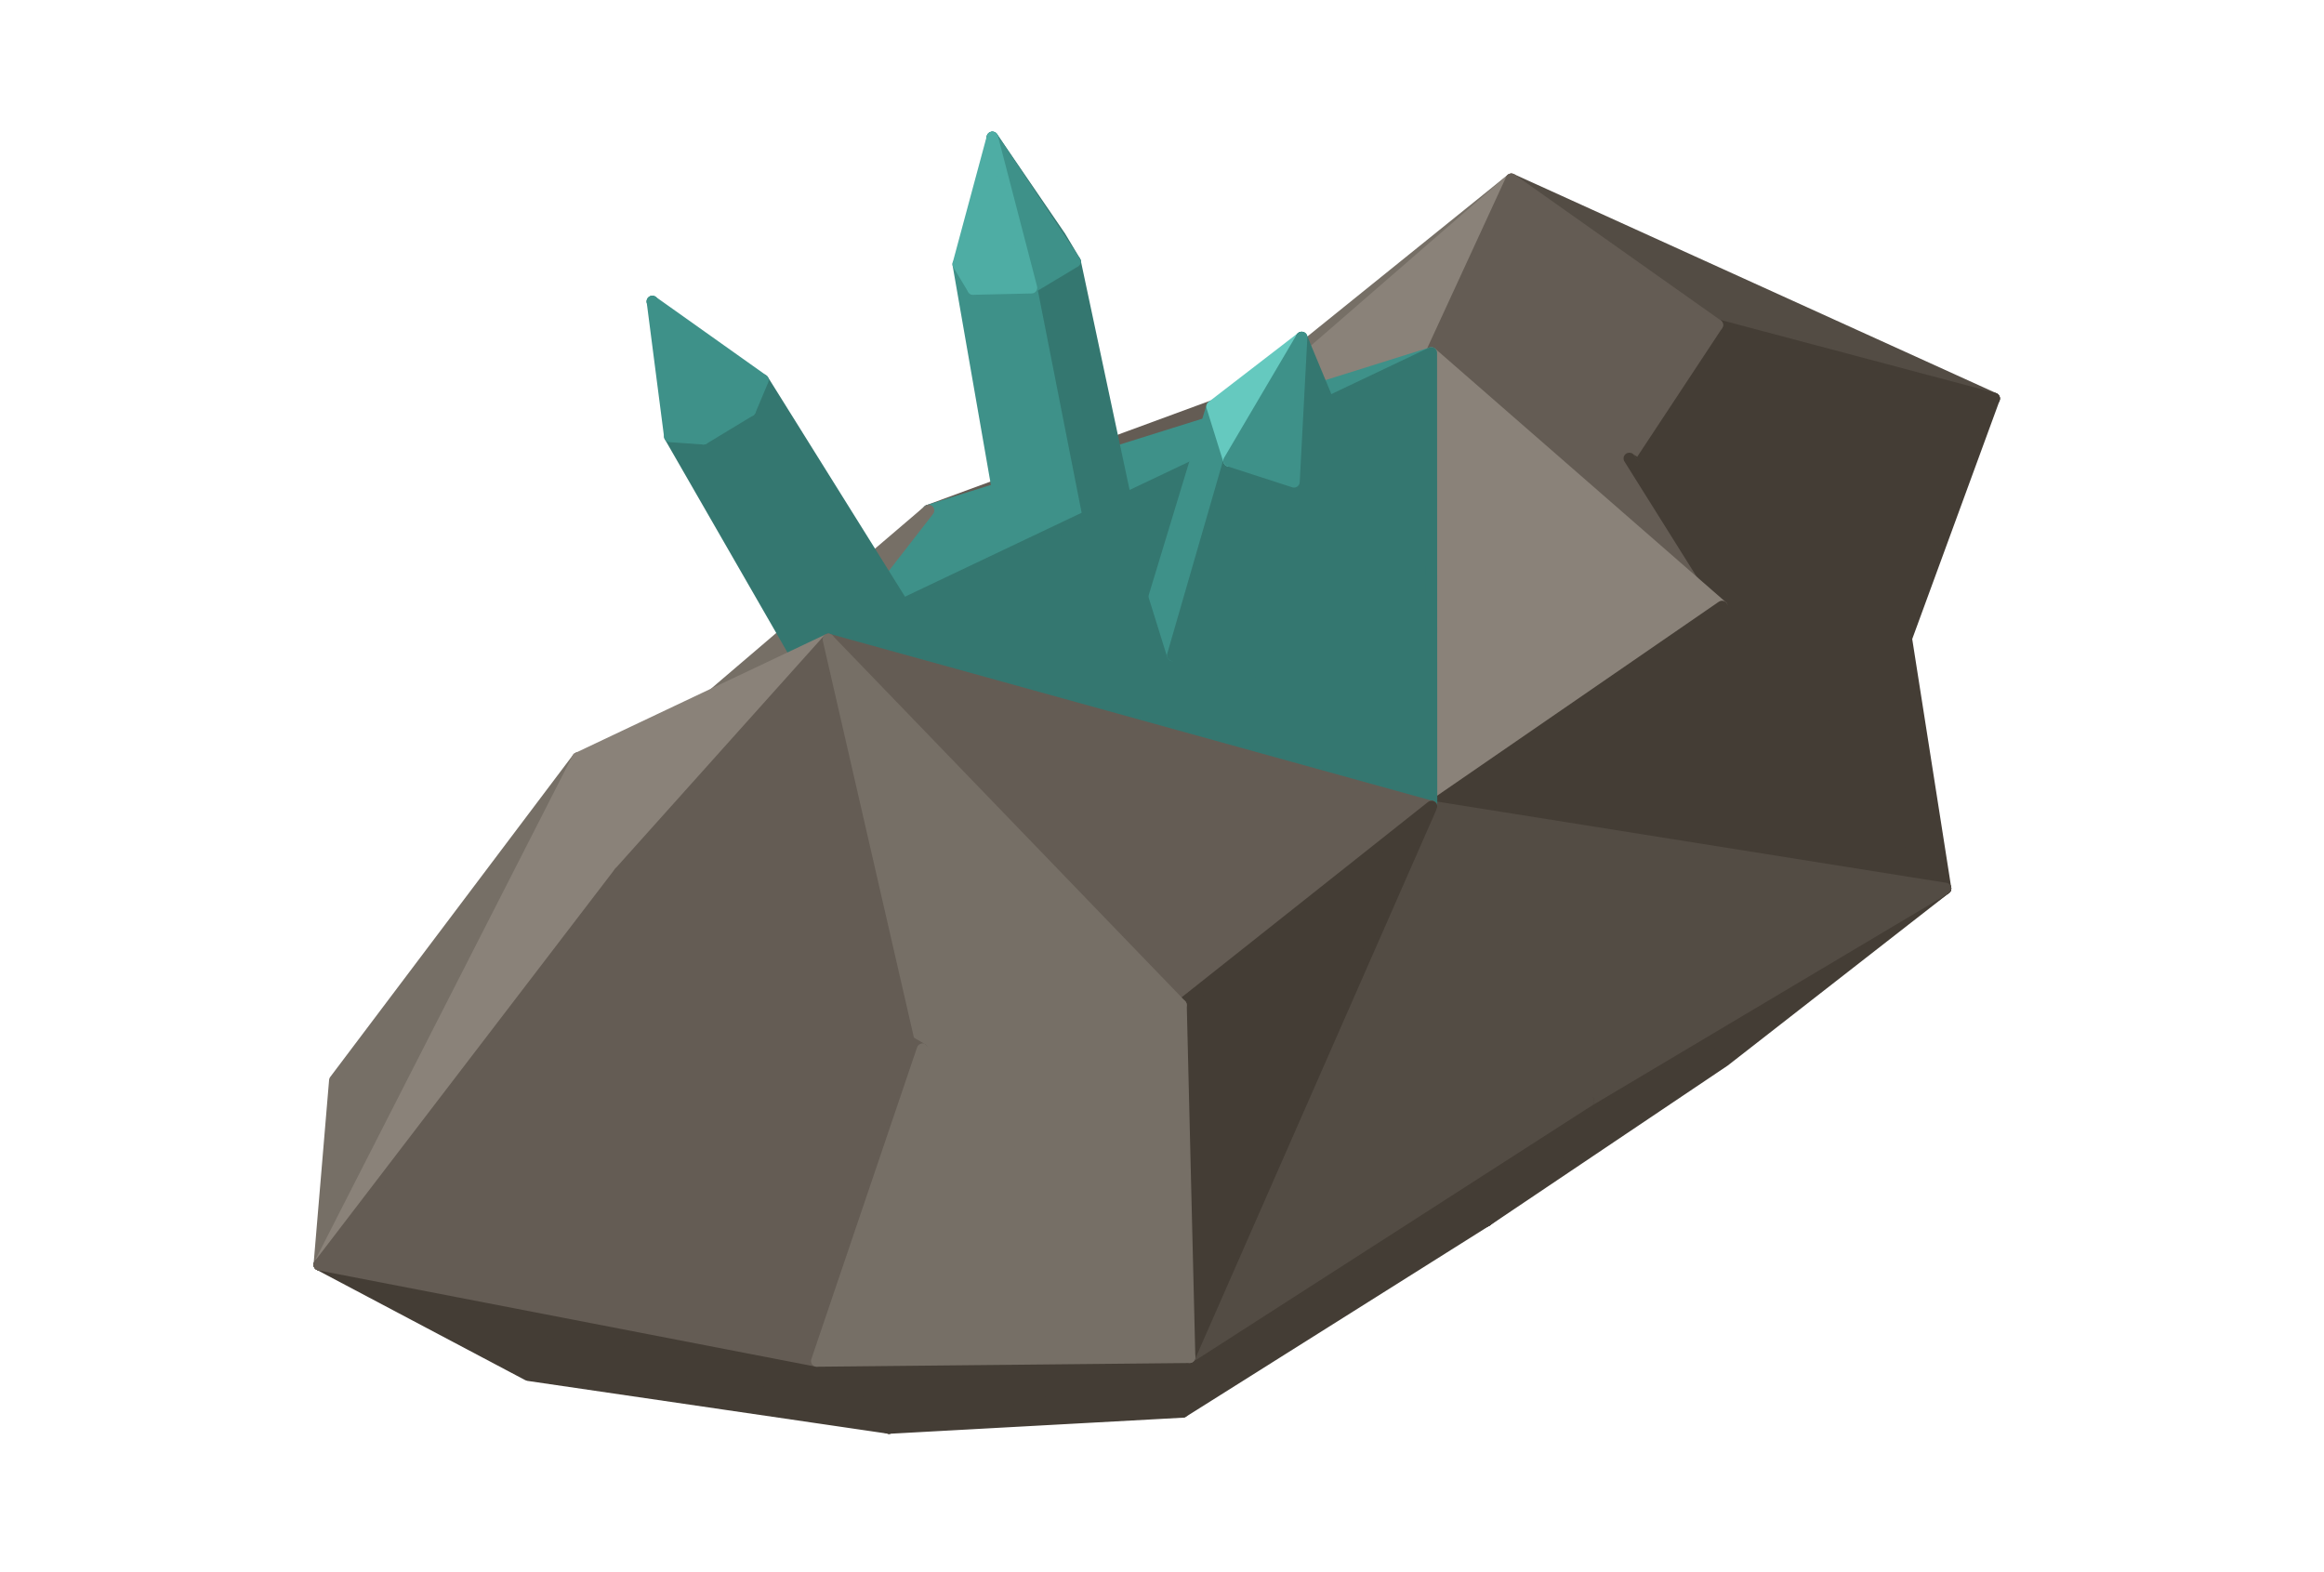
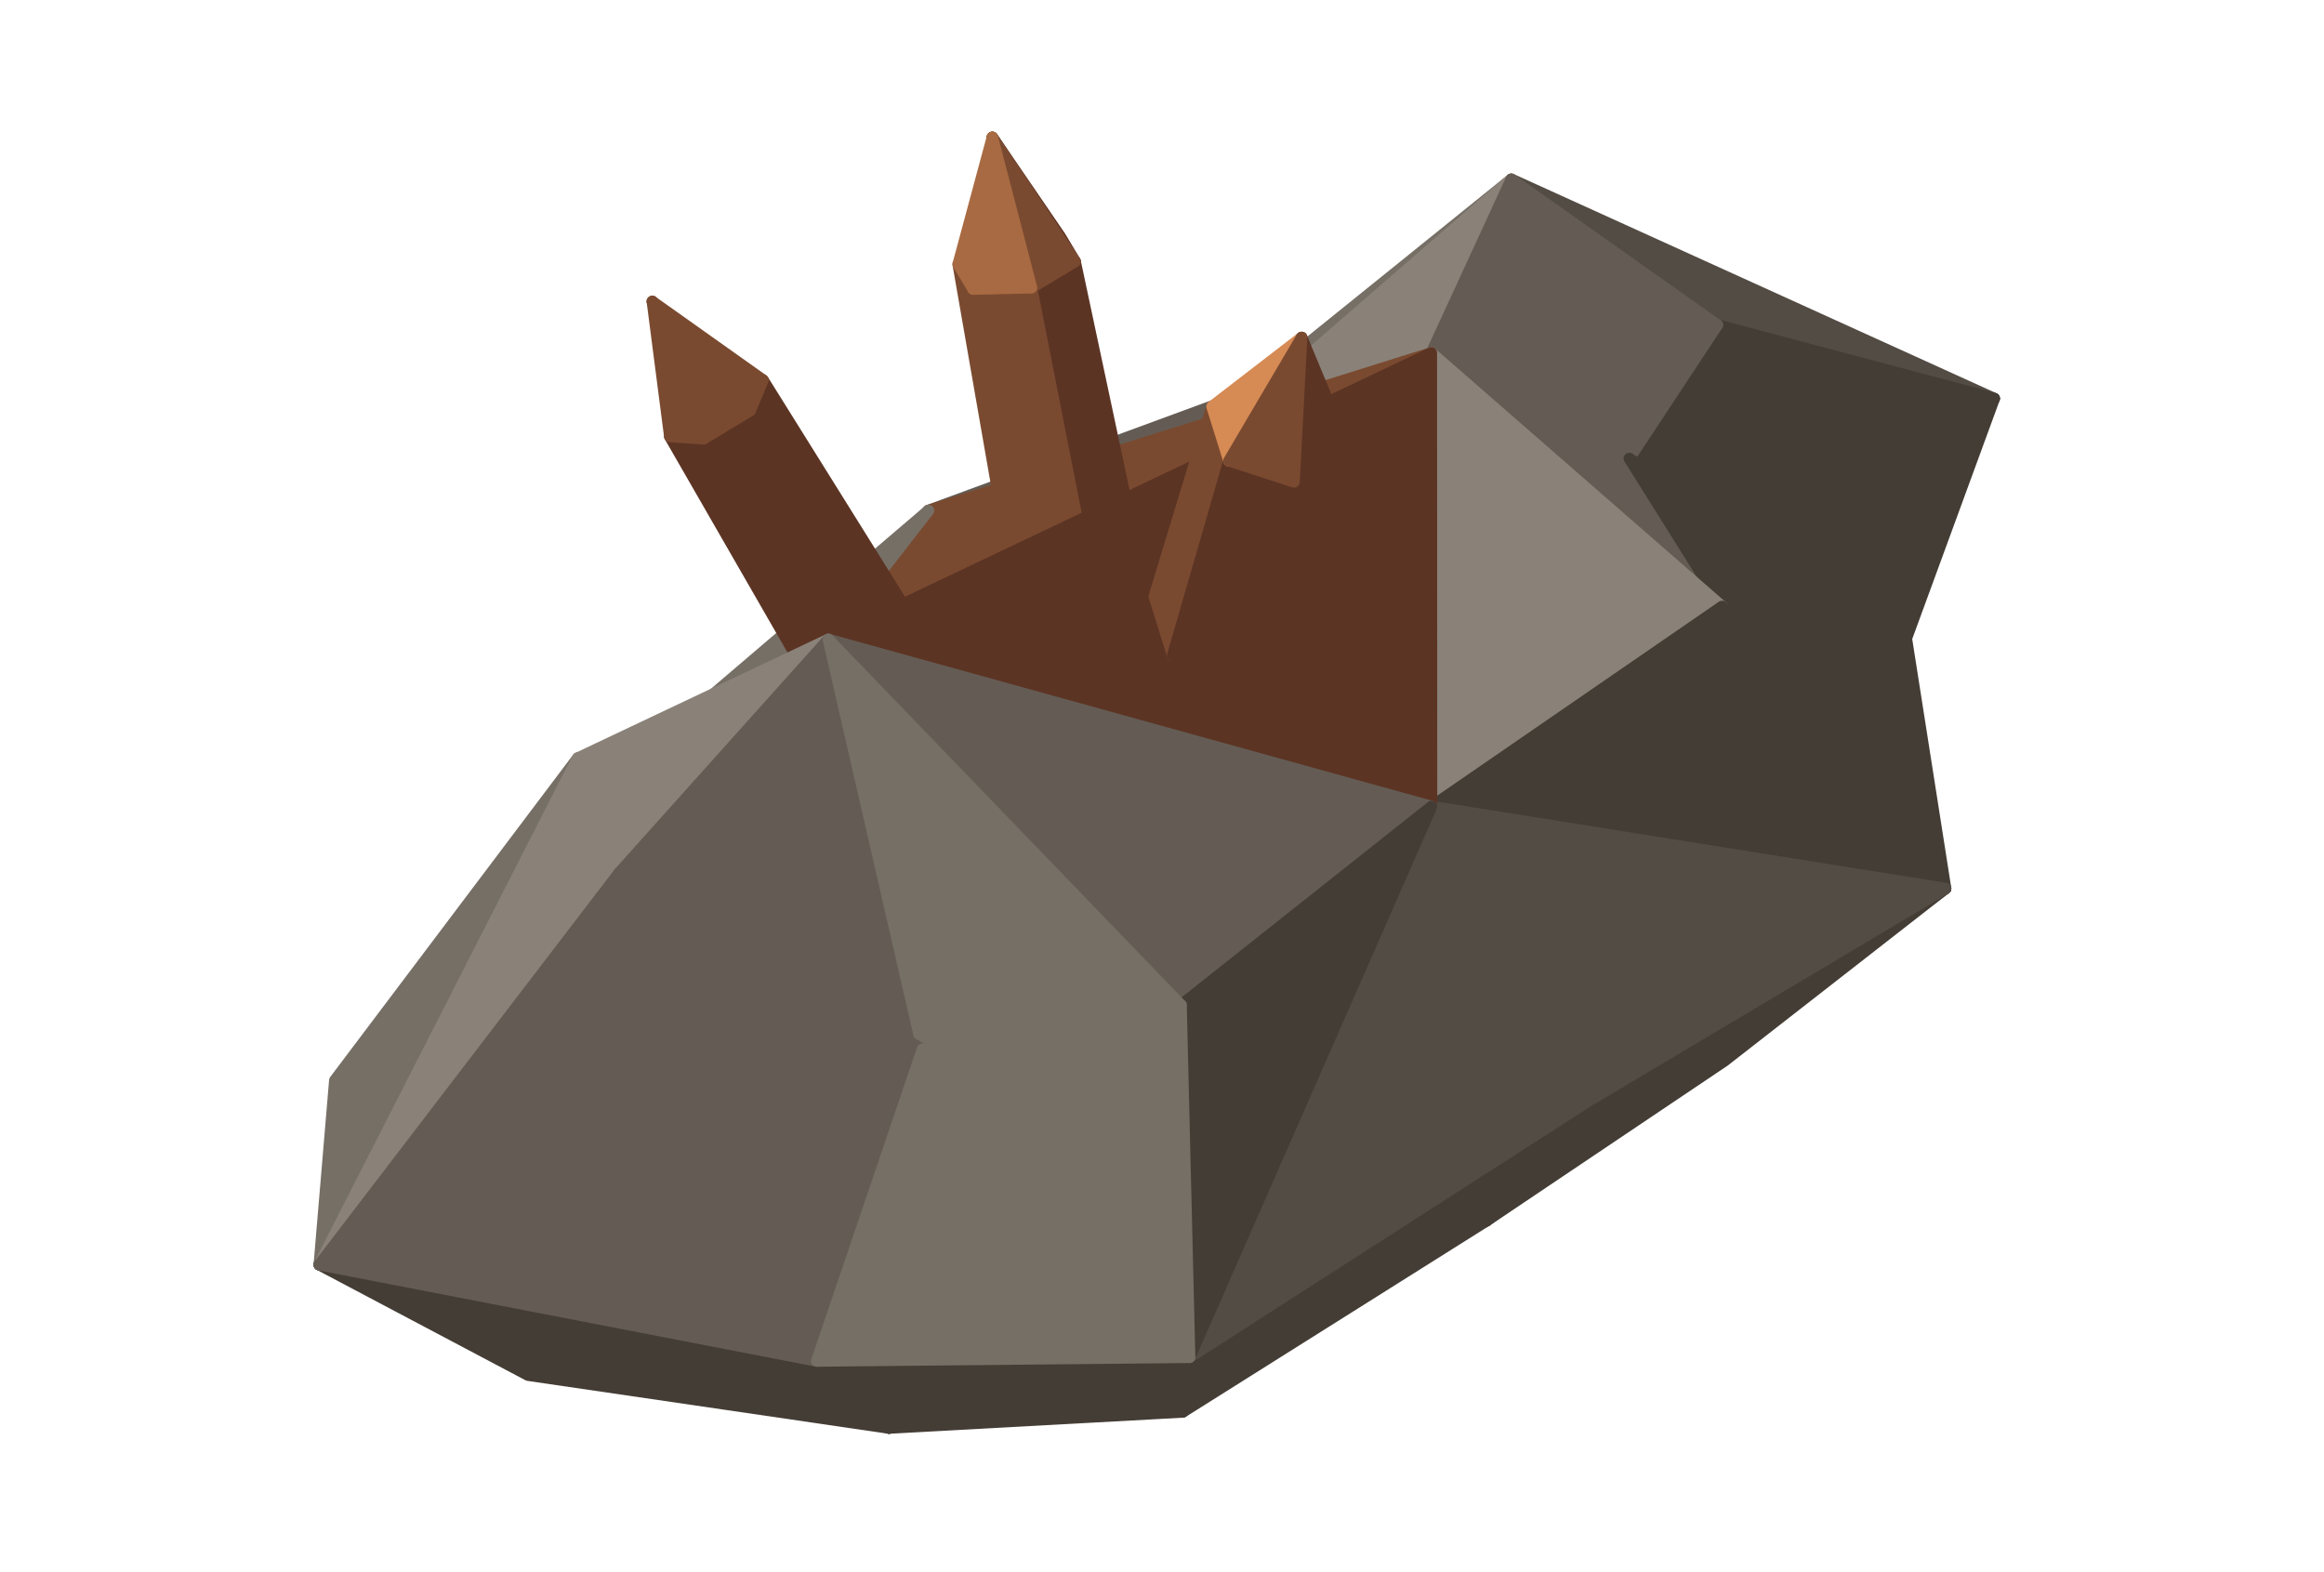
<svg xmlns="http://www.w3.org/2000/svg" width="106.75" height="72.188" viewBox="0 0 244 165">
  <polygon fill="#766F66" stroke="#766F66" stroke-width="1.2" stroke-linejoin="round" points="130.75,41.35 158.68,18.82 127.57,45.82" />
  <polygon fill="#534C44" stroke="#534C44" stroke-width="1.2" stroke-linejoin="round" points="209.38,41.84 180.31,34.12 158.68,18.82" />
  <polygon fill="#443D35" stroke="#443D35" stroke-width="1.2" stroke-linejoin="round" points="209.38,41.84 200.15,67.03 171.06,48.13" />
  <polygon fill="#443D35" stroke="#443D35" stroke-width="1.2" stroke-linejoin="round" points="209.38,41.84 171.06,48.13 180.31,34.12" />
  <polygon fill="#645C54" stroke="#645C54" stroke-width="1.2" stroke-linejoin="round" points="130.75,41.35 127.57,45.82 97.49,53.59" />
  <polygon fill="#8A8279" stroke="#8A8279" stroke-width="1.2" stroke-linejoin="round" points="127.57,45.82 158.68,18.82 150.28,37.05" />
  <polygon fill="#645C54" stroke="#645C54" stroke-width="1.2" stroke-linejoin="round" points="158.68,18.82 180.31,34.12 150.28,37.05" />
  <polygon fill="#645C54" stroke="#645C54" stroke-width="1.2" stroke-linejoin="round" points="180.31,34.12 171.06,48.13 150.28,37.05" />
  <polygon fill="#443D35" stroke="#443D35" stroke-width="1.2" stroke-linejoin="round" points="200.15,67.03 204.27,93.28 171.06,48.13" />
  <polygon fill="#443D35" stroke="#443D35" stroke-width="1.2" stroke-linejoin="round" points="181.05,111.38 156.07,128.17 204.27,93.28" />
  <polygon fill="#766F66" stroke="#766F66" stroke-width="1.2" stroke-linejoin="round" points="64.50,81.76 97.49,53.59 79.21,71.27" />
  <polygon fill="#645C54" stroke="#645C54" stroke-width="1.2" stroke-linejoin="round" points="171.06,48.13 180.80,63.67 150.28,37.05" />
  <polygon fill="#443D35" stroke="#443D35" stroke-width="1.2" stroke-linejoin="round" points="204.27,93.28 180.80,63.67 171.06,48.13" />
  <polygon fill="#443D35" stroke="#443D35" stroke-width="1.2" stroke-linejoin="round" points="156.07,128.17 166.78,115.59 204.27,93.28" />
-   <polygon fill="#3E9189" stroke="#3E9189" stroke-width="1.2" stroke-linejoin="round" points="97.49,53.59 150.28,37.05 86.97,67.13" />
+   <polygon fill="#7A4A30" stroke="#7A4A30" stroke-width="1.2" stroke-linejoin="round" points="97.49,53.59 150.28,37.05 86.97,67.13" />
  <polygon fill="#8A8279" stroke="#8A8279" stroke-width="1.2" stroke-linejoin="round" points="180.80,63.67 150.30,84.67 150.28,37.05" />
  <polygon fill="#766F66" stroke="#766F66" stroke-width="1.2" stroke-linejoin="round" points="79.21,71.27 97.49,53.59 86.97,67.13" />
  <polygon fill="#443D35" stroke="#443D35" stroke-width="1.2" stroke-linejoin="round" points="204.27,93.28 150.30,84.67 180.80,63.67" />
-   <polygon fill="#3E9189" stroke="#3E9189" stroke-width="1.2" stroke-linejoin="round" points="107.19,58.61 105.49,55.77 100.60,27.74 102.17,30.35" />
+   <polygon fill="#7A4A30" stroke="#7A4A30" stroke-width="1.2" stroke-linejoin="round" points="107.19,58.61 105.49,55.77 100.60,27.74 102.17,30.35" />
  <polygon fill="#534C44" stroke="#534C44" stroke-width="1.2" stroke-linejoin="round" points="204.27,93.28 166.78,115.59 150.30,84.67" />
-   <polygon fill="#347770" stroke="#347770" stroke-width="1.2" stroke-linejoin="round" points="118.84,55.46 113.86,58.45 108.30,30.21 112.88,27.46" />
-   <polygon fill="#3E9189" stroke="#3E9189" stroke-width="1.2" stroke-linejoin="round" points="113.86,58.45 107.19,58.61 102.17,30.35 108.30,30.21" />
-   <polygon fill="#347770" stroke="#347770" stroke-width="1.2" stroke-linejoin="round" points="94.82,63.46 93.36,66.95 78.76,43.11 80.11,39.90" />
-   <polygon fill="#347770" stroke="#347770" stroke-width="1.2" stroke-linejoin="round" points="88.04,70.18 84.18,69.91 70.32,45.82 73.87,46.07" />
-   <polygon fill="#347770" stroke="#347770" stroke-width="1.2" stroke-linejoin="round" points="150.30,84.67 86.97,67.13 150.28,37.05" />
-   <polygon fill="#347770" stroke="#347770" stroke-width="1.2" stroke-linejoin="round" points="93.36,66.95 88.04,70.18 73.87,46.07 78.76,43.11" />
-   <polygon fill="#347770" stroke="#347770" stroke-width="1.2" stroke-linejoin="round" points="111.32,24.85 112.88,27.46 104.19,14.42" />
-   <polygon fill="#4EADA4" stroke="#4EADA4" stroke-width="1.2" stroke-linejoin="round" points="102.17,30.35 100.60,27.74 104.19,14.42" />
-   <polygon fill="#3E9189" stroke="#3E9189" stroke-width="1.2" stroke-linejoin="round" points="112.88,27.46 108.30,30.21 104.19,14.42" />
-   <polygon fill="#4EADA4" stroke="#4EADA4" stroke-width="1.2" stroke-linejoin="round" points="108.30,30.21 102.17,30.35 104.19,14.42" />
-   <polygon fill="#3E9189" stroke="#3E9189" stroke-width="1.2" stroke-linejoin="round" points="80.11,39.90 78.76,43.11 68.49,31.65" />
-   <polygon fill="#3E9189" stroke="#3E9189" stroke-width="1.2" stroke-linejoin="round" points="73.87,46.07 70.32,45.82 68.49,31.65" />
-   <polygon fill="#3E9189" stroke="#3E9189" stroke-width="1.2" stroke-linejoin="round" points="78.76,43.11 73.87,46.07 68.49,31.65" />
+   <polygon fill="#5C3424" stroke="#5C3424" stroke-width="1.2" stroke-linejoin="round" points="118.84,55.46 113.86,58.45 108.30,30.21 112.88,27.46" />
+   <polygon fill="#7A4A30" stroke="#7A4A30" stroke-width="1.2" stroke-linejoin="round" points="113.86,58.45 107.19,58.61 102.17,30.35 108.30,30.21" />
+   <polygon fill="#5C3424" stroke="#5C3424" stroke-width="1.2" stroke-linejoin="round" points="94.82,63.46 93.36,66.95 78.76,43.11 80.11,39.90" />
+   <polygon fill="#5C3424" stroke="#5C3424" stroke-width="1.2" stroke-linejoin="round" points="88.04,70.18 84.18,69.91 70.32,45.82 73.87,46.07" />
+   <polygon fill="#5C3424" stroke="#5C3424" stroke-width="1.2" stroke-linejoin="round" points="150.30,84.67 86.97,67.13 150.28,37.05" />
+   <polygon fill="#5C3424" stroke="#5C3424" stroke-width="1.2" stroke-linejoin="round" points="93.36,66.95 88.04,70.18 73.87,46.07 78.76,43.11" />
+   <polygon fill="#5C3424" stroke="#5C3424" stroke-width="1.2" stroke-linejoin="round" points="111.32,24.85 112.88,27.46 104.19,14.42" />
+   <polygon fill="#A86A42" stroke="#A86A42" stroke-width="1.2" stroke-linejoin="round" points="102.17,30.35 100.60,27.74 104.19,14.42" />
+   <polygon fill="#7A4A30" stroke="#7A4A30" stroke-width="1.2" stroke-linejoin="round" points="112.88,27.46 108.30,30.21 104.19,14.42" />
+   <polygon fill="#A86A42" stroke="#A86A42" stroke-width="1.2" stroke-linejoin="round" points="108.30,30.21 102.17,30.35 104.19,14.42" />
+   <polygon fill="#7A4A30" stroke="#7A4A30" stroke-width="1.2" stroke-linejoin="round" points="80.11,39.90 78.76,43.11 68.49,31.65" />
+   <polygon fill="#7A4A30" stroke="#7A4A30" stroke-width="1.2" stroke-linejoin="round" points="73.87,46.07 70.32,45.82 68.49,31.65" />
+   <polygon fill="#7A4A30" stroke="#7A4A30" stroke-width="1.2" stroke-linejoin="round" points="78.76,43.11 73.87,46.07 68.49,31.65" />
  <polygon fill="#443D35" stroke="#443D35" stroke-width="1.2" stroke-linejoin="round" points="156.07,128.17 124.90,142.50 166.78,115.59" />
-   <polygon fill="#3E9189" stroke="#3E9189" stroke-width="1.2" stroke-linejoin="round" points="123.12,68.81 121.19,62.62 127.25,42.68 129.03,48.38" />
-   <polygon fill="#347770" stroke="#347770" stroke-width="1.2" stroke-linejoin="round" points="136.05,67.43 130.55,71.22 135.86,50.59 140.92,47.11" />
+   <polygon fill="#7A4A30" stroke="#7A4A30" stroke-width="1.2" stroke-linejoin="round" points="123.12,68.81 121.19,62.62 127.25,42.68 129.03,48.38" />
+   <polygon fill="#5C3424" stroke="#5C3424" stroke-width="1.2" stroke-linejoin="round" points="136.05,67.43 130.55,71.22 135.86,50.59 140.92,47.11" />
  <polygon fill="#443D35" stroke="#443D35" stroke-width="1.2" stroke-linejoin="round" points="156.07,128.17 124.18,148.24 124.90,142.50" />
-   <polygon fill="#347770" stroke="#347770" stroke-width="1.2" stroke-linejoin="round" points="130.55,71.22 123.12,68.81 129.03,48.38 135.86,50.59" />
+   <polygon fill="#5C3424" stroke="#5C3424" stroke-width="1.2" stroke-linejoin="round" points="130.55,71.22 123.12,68.81 129.03,48.38 135.86,50.59" />
  <polygon fill="#766F66" stroke="#766F66" stroke-width="1.2" stroke-linejoin="round" points="33.52,132.78 35.15,113.43 60.66,79.59" />
  <polygon fill="#534C44" stroke="#534C44" stroke-width="1.2" stroke-linejoin="round" points="166.78,115.59 124.90,142.50 150.30,84.67" />
  <polygon fill="#443D35" stroke="#443D35" stroke-width="1.2" stroke-linejoin="round" points="93.34,149.93 55.45,144.38 33.52,132.78" />
  <polygon fill="#645C54" stroke="#645C54" stroke-width="1.2" stroke-linejoin="round" points="150.30,84.67 124.00,105.52 86.97,67.13" />
  <polygon fill="#8A8279" stroke="#8A8279" stroke-width="1.2" stroke-linejoin="round" points="65.03,91.61 60.66,79.59 86.97,67.13" />
  <polygon fill="#443D35" stroke="#443D35" stroke-width="1.2" stroke-linejoin="round" points="124.18,148.24 93.34,149.93 124.90,142.50" />
-   <polygon fill="#347770" stroke="#347770" stroke-width="1.2" stroke-linejoin="round" points="139.15,41.42 140.92,47.11 136.66,35.43" />
-   <polygon fill="#65C9BF" stroke="#65C9BF" stroke-width="1.2" stroke-linejoin="round" points="129.03,48.38 127.25,42.68 136.66,35.43" />
-   <polygon fill="#347770" stroke="#347770" stroke-width="1.2" stroke-linejoin="round" points="140.92,47.11 135.86,50.59 136.66,35.43" />
+   <polygon fill="#5C3424" stroke="#5C3424" stroke-width="1.2" stroke-linejoin="round" points="139.15,41.42 140.92,47.11 136.66,35.43" />
+   <polygon fill="#D68A54" stroke="#D68A54" stroke-width="1.2" stroke-linejoin="round" points="129.03,48.38 127.25,42.68 136.66,35.43" />
+   <polygon fill="#5C3424" stroke="#5C3424" stroke-width="1.2" stroke-linejoin="round" points="140.92,47.11 135.86,50.59 136.66,35.43" />
  <polygon fill="#8A8279" stroke="#8A8279" stroke-width="1.2" stroke-linejoin="round" points="33.52,132.78 60.66,79.59 65.03,91.61" />
  <polygon fill="#645C54" stroke="#645C54" stroke-width="1.2" stroke-linejoin="round" points="96.85,110.16 65.03,91.61 86.97,67.13" />
  <polygon fill="#443D35" stroke="#443D35" stroke-width="1.2" stroke-linejoin="round" points="124.90,142.50 124.00,105.52 150.30,84.67" />
-   <polygon fill="#3E9189" stroke="#3E9189" stroke-width="1.2" stroke-linejoin="round" points="135.86,50.59 129.03,48.38 136.66,35.43" />
+   <polygon fill="#7A4A30" stroke="#7A4A30" stroke-width="1.2" stroke-linejoin="round" points="135.86,50.59 129.03,48.38 136.66,35.43" />
  <polygon fill="#766F66" stroke="#766F66" stroke-width="1.2" stroke-linejoin="round" points="124.00,105.52 96.85,110.16 86.97,67.13" />
  <polygon fill="#443D35" stroke="#443D35" stroke-width="1.2" stroke-linejoin="round" points="93.34,149.93 33.52,132.78 85.75,142.89" />
  <polygon fill="#443D35" stroke="#443D35" stroke-width="1.2" stroke-linejoin="round" points="93.34,149.93 85.75,142.89 124.90,142.50" />
  <polygon fill="#645C54" stroke="#645C54" stroke-width="1.2" stroke-linejoin="round" points="33.52,132.78 65.03,91.61 96.85,110.16" />
  <polygon fill="#766F66" stroke="#766F66" stroke-width="1.2" stroke-linejoin="round" points="124.90,142.50 96.85,110.16 124.00,105.52" />
  <polygon fill="#645C54" stroke="#645C54" stroke-width="1.2" stroke-linejoin="round" points="85.75,142.89 33.52,132.78 96.85,110.16" />
  <polygon fill="#766F66" stroke="#766F66" stroke-width="1.2" stroke-linejoin="round" points="124.90,142.50 85.75,142.89 96.85,110.16" />
</svg>
